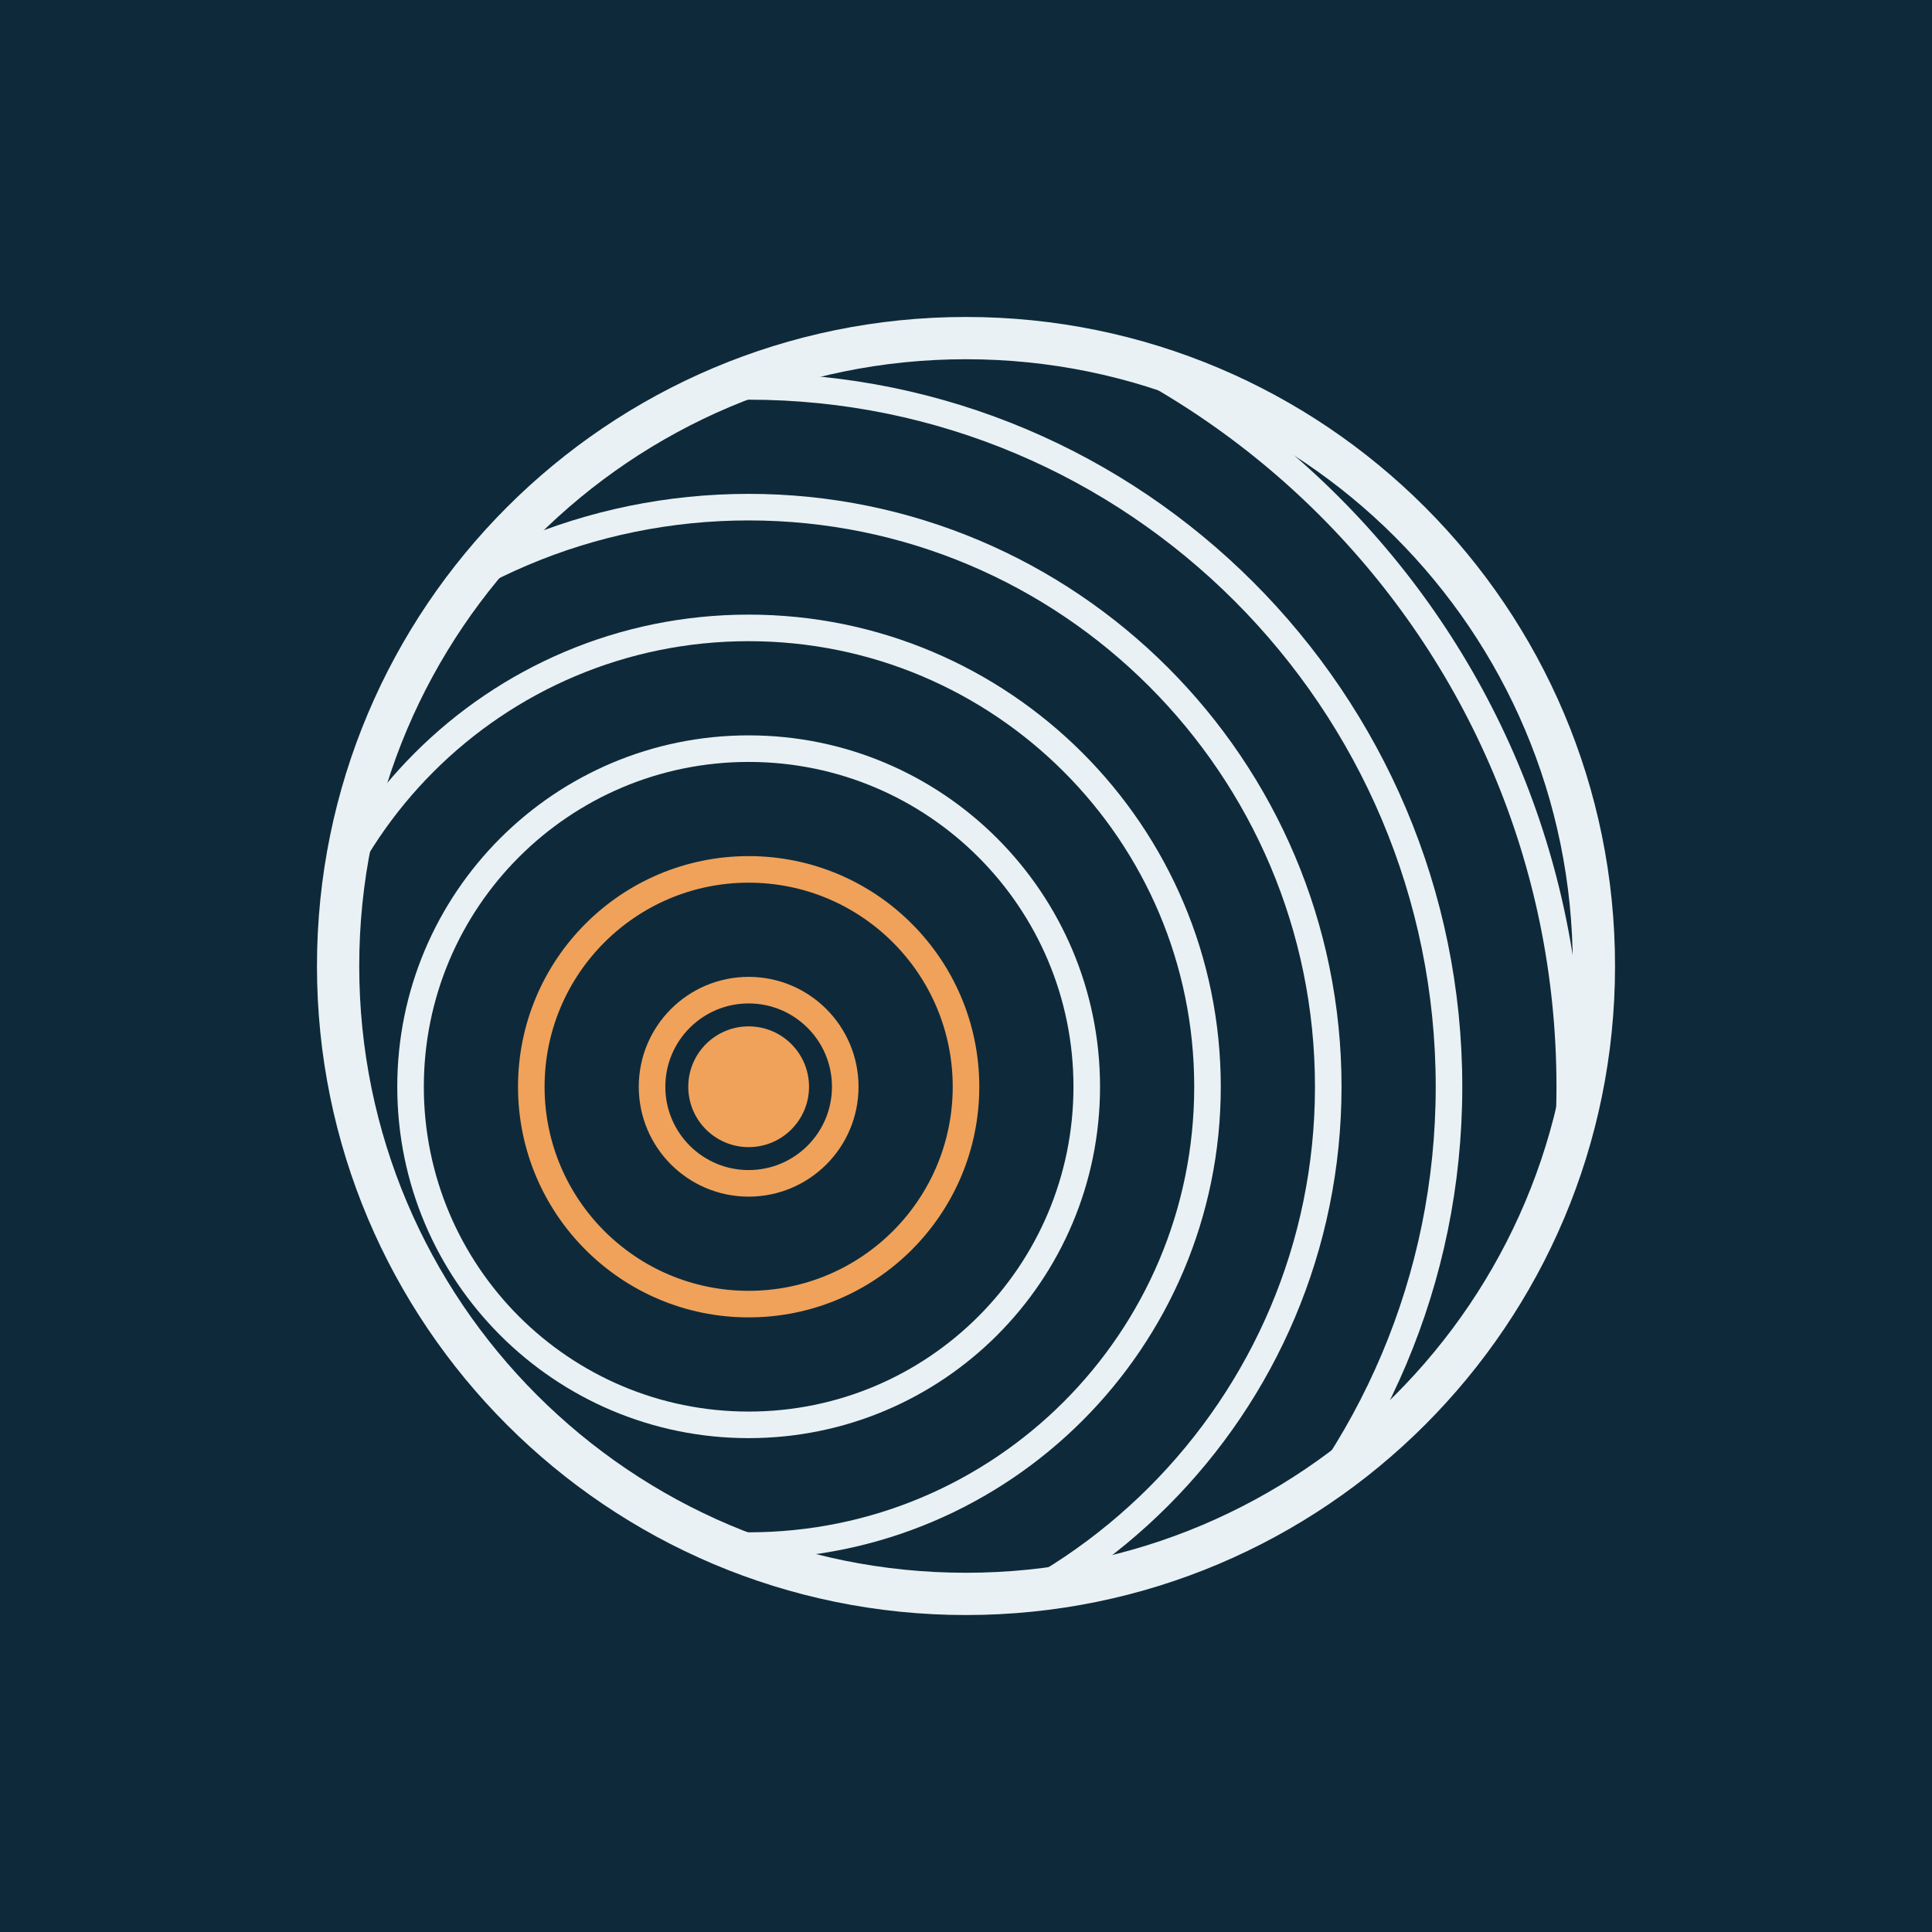
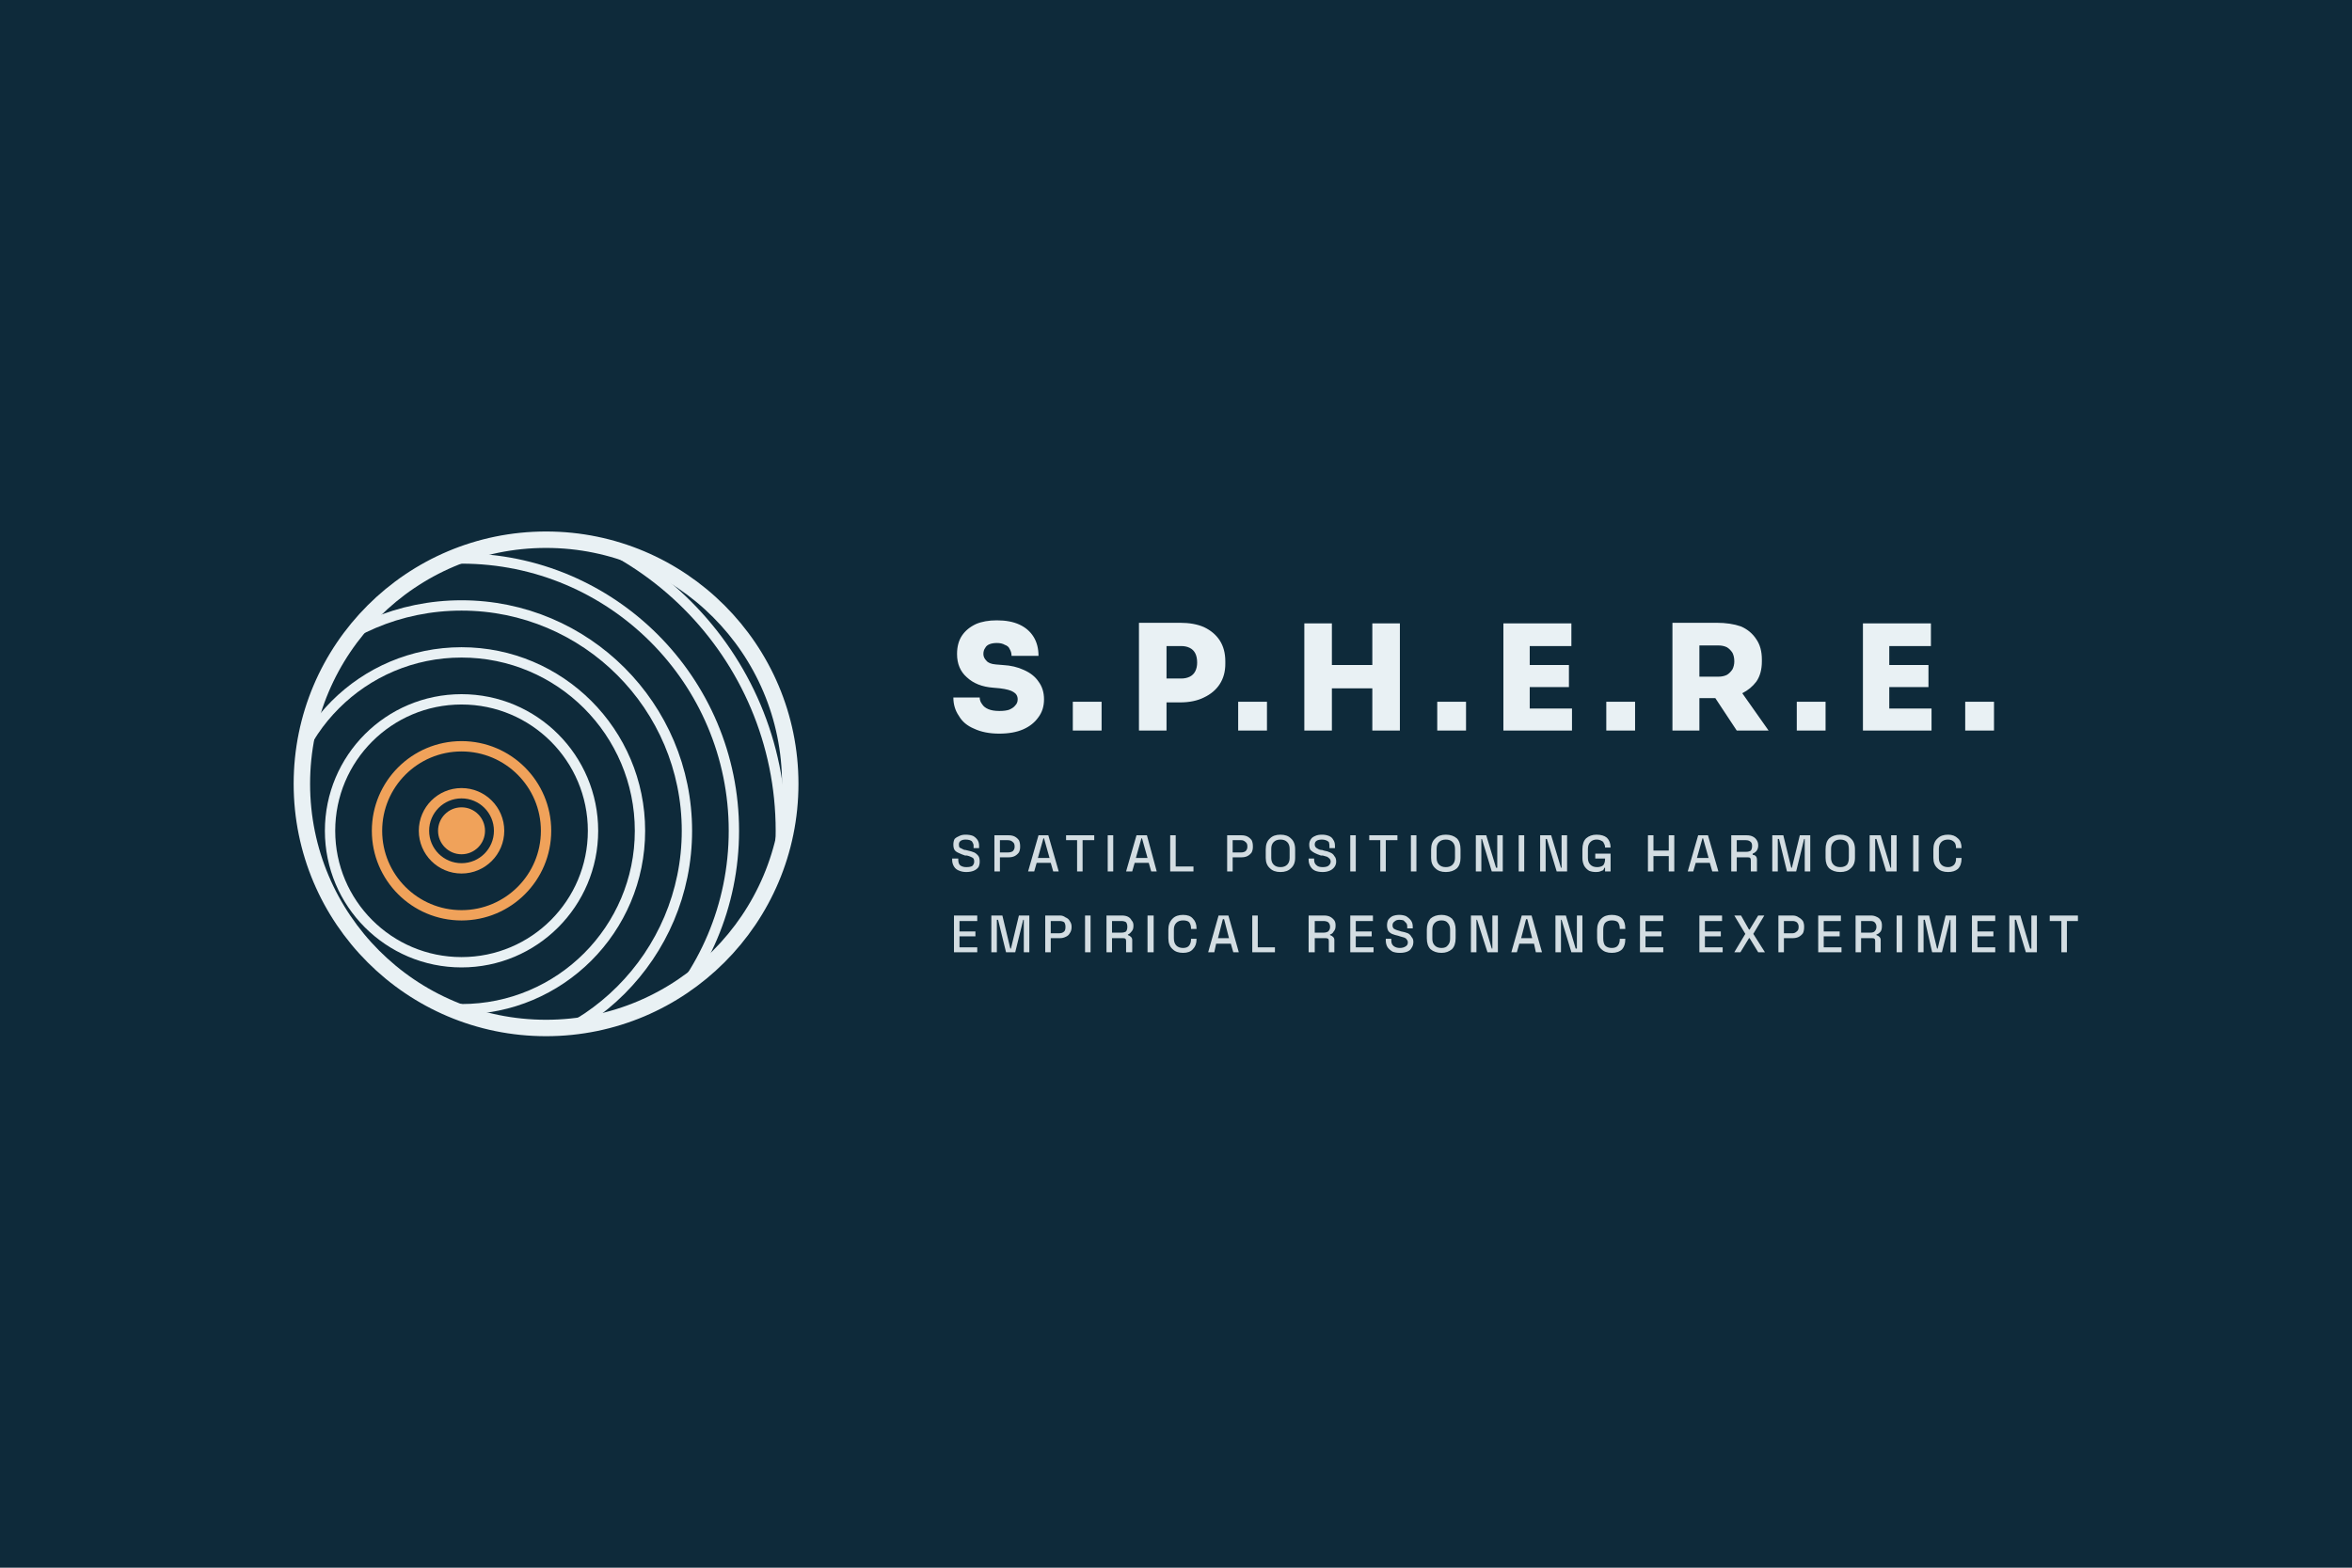
- <svg xmlns="http://www.w3.org/2000/svg" viewBox="-20 -20 160 160" width="320" height="320" role="img">
-   <style>svg{--bg:#0e2a3a;--fg:#e9f1f4;--ac:#f0a25a}.bg{fill:#0e2a3a}.ic{fill:none;stroke:#e9f1f4;stroke-width:3;stroke-linecap:round;stroke-linejoin:round;color:#e9f1f4}.a{stroke:#f0a25a}.af{fill:#f0a25a;stroke:none}.nf{fill:#e9f1f4;stroke:none}.hb{fill:#0e2a3a;stroke:none}</style>
-   <rect class="bg" x="-20" y="-20" width="160" height="160" />
-   <g id="mark" class="ic">
-     <clipPath id="p8_cu7">
-       <circle cx="60" cy="60" r="52" />
-     </clipPath>
-     <g clip-path="url(#p8_cu7)">
-       <circle class="a" cx="42" cy="70" r="8" stroke-width="2.2" />
-       <circle class="a" cx="42" cy="70" r="18" stroke-width="2.2" />
-       <circle class="" cx="42" cy="70" r="28" stroke-width="2.2" />
-       <circle class="" cx="42" cy="70" r="38" stroke-width="2.2" />
-       <circle class="" cx="42" cy="70" r="48" stroke-width="2.2" />
-       <circle class="" cx="42" cy="70" r="58" stroke-width="2.2" />
-       <circle class="" cx="42" cy="70" r="68" stroke-width="2.2" />
-       <circle class="" cx="42" cy="70" r="78" stroke-width="2.2" />
-       <circle class="" cx="42" cy="70" r="88" stroke-width="2.2" />
+ <svg xmlns="http://www.w3.org/2000/svg" viewBox="0 0 480 320" width="480" height="320" role="img">
+   <style>svg{--bg:#0e2a3a;--fg:#e9f1f4;--ac:#f0a25a}.bg{fill:#0e2a3a}.ic{fill:none;stroke:#e9f1f4;stroke-width:3;stroke-linecap:round;stroke-linejoin:round;color:#e9f1f4}.a{stroke:#f0a25a}.af{fill:#f0a25a;stroke:none}.nf{fill:#e9f1f4;stroke:none}.hb{fill:#0e2a3a;stroke:none}.wm{fill:#e9f1f4}.tg{fill:#e9f1f4;fill-opacity:.9}.sig{fill:none;stroke:#f0a25a;stroke-width:2;stroke-linecap:round}</style>
+   <rect class="bg" width="480" height="320" />
+   <g transform="translate(53.94 102.50) scale(1.25)">
+     <g id="mark" class="ic" transform="translate(0 0) scale(0.76667)">
+       <clipPath id="p8_cu7">
+         <circle cx="60" cy="60" r="52" />
+       </clipPath>
+       <g clip-path="url(#p8_cu7)">
+         <circle class="a" cx="42" cy="70" r="8" stroke-width="2.2" />
+         <circle class="a" cx="42" cy="70" r="18" stroke-width="2.2" />
+         <circle class="" cx="42" cy="70" r="28" stroke-width="2.2" />
+         <circle class="" cx="42" cy="70" r="38" stroke-width="2.2" />
+         <circle class="" cx="42" cy="70" r="48" stroke-width="2.2" />
+         <circle class="" cx="42" cy="70" r="58" stroke-width="2.2" />
+         <circle class="" cx="42" cy="70" r="68" stroke-width="2.2" />
+         <circle class="" cx="42" cy="70" r="78" stroke-width="2.2" />
+         <circle class="" cx="42" cy="70" r="88" stroke-width="2.2" />
+       </g>
+       <circle cx="60" cy="60" r="52" stroke-width="3.5" />
+       <circle class="af" cx="42" cy="70" r="5" />
    </g>
-     <circle cx="60" cy="60" r="52" stroke-width="3.5" />
-     <circle class="af" cx="42" cy="70" r="5" />
+     <g id="type">
+       <path class="wm" d="M120 37.8Q117.6 37.8 115.9 37Q114.2 36.3 113.4 34.9Q112.5 33.6 112.5 31.9H116.8Q116.8 32.5 117.2 33Q117.5 33.5 118.2 33.8Q118.9 34.1 120 34.1Q121 34.1 121.6 33.9Q122.3 33.6 122.6 33.2Q123 32.8 123 32.2Q123 31.4 122.3 31Q121.7 30.6 120.1 30.4L119 30.3Q116.3 30.1 114.7 28.6Q113.1 27.2 113.1 24.8Q113.1 23 113.9 21.8Q114.7 20.6 116.2 19.9Q117.6 19.3 119.6 19.3Q121.8 19.3 123.3 20Q124.8 20.7 125.6 22Q126.4 23.3 126.4 25.1H122Q122 24.5 121.7 24Q121.5 23.5 120.9 23.3Q120.4 23 119.6 23Q118.9 23 118.4 23.2Q117.9 23.4 117.7 23.8Q117.4 24.2 117.4 24.8Q117.4 25.4 117.9 25.9Q118.3 26.4 119.4 26.5L120.6 26.6Q122.5 26.7 124 27.4Q125.6 28.1 126.4 29.3Q127.3 30.5 127.3 32.2Q127.3 33.9 126.4 35.1Q125.5 36.4 123.9 37.1Q122.3 37.8 120 37.8ZM132 37.3V32.6H136.7V37.3ZM142.8 37.3V19.7H149.5Q151.8 19.7 153.4 20.4Q155.1 21.2 156 22.6Q156.9 24 156.9 26V26.4Q156.9 28.3 156 29.7Q155.1 31.1 153.4 31.9Q151.8 32.7 149.5 32.7H147.3V37.3ZM147.3 23.5V28.8H149.7Q150.5 28.8 151.1 28.5Q151.7 28.2 152 27.6Q152.3 27 152.3 26.2Q152.3 25.3 152 24.7Q151.7 24.1 151.1 23.8Q150.5 23.5 149.7 23.5ZM159 37.3V32.6H163.7V37.3ZM180.9 37.3V30.4H174.3V37.3H169.8V19.8H174.3V26.6H180.9V19.8H185.4V37.3ZM191.5 37.3V32.6H196.2V37.3ZM202.3 37.3V19.8H213.4V23.5H206.6V26.6H213V30.2H206.6V33.7H213.5V37.3ZM219.1 37.3V32.6H223.8V37.3ZM229.9 37.3V19.7H237.1Q239.4 19.7 241.1 20.3Q242.7 21 243.6 22.4Q244.5 23.7 244.5 25.7V26Q244.5 28 243.6 29.3Q242.7 30.5 241.3 31.2L245.6 37.3H240.4L236.9 32H234.3V37.3ZM234.3 23.4V28.5H237.4Q238.2 28.5 238.8 28.2Q239.3 27.9 239.7 27.3Q240 26.7 240 26Q240 25.2 239.7 24.6Q239.3 24 238.8 23.7Q238.2 23.4 237.4 23.4ZM250.2 37.3V32.6H254.9V37.3ZM261 37.3V19.8H272.1V23.5H265.3V26.6H271.7V30.2H265.3V33.7H272.2V37.3ZM277.7 37.3V32.6H282.4V37.3Z" />
+       <path class="tg" d="M114.6 60.4Q114 60.4 113.5 60.2Q112.9 60 112.6 59.5Q112.3 59 112.3 58.4V58.2H113.3V58.4Q113.3 59 113.6 59.3Q114 59.6 114.6 59.6Q115.3 59.6 115.6 59.4Q115.9 59.1 115.9 58.7Q115.9 58.4 115.8 58.2Q115.6 58 115.3 57.9Q115.1 57.8 114.7 57.7L114.4 57.7Q113.8 57.5 113.4 57.3Q112.9 57.1 112.7 56.8Q112.5 56.5 112.5 55.9Q112.5 55.4 112.7 55Q113 54.7 113.5 54.5Q113.9 54.3 114.5 54.3Q115.2 54.3 115.7 54.5Q116.1 54.7 116.4 55.1Q116.7 55.5 116.7 56.1V56.5H115.8V56.1Q115.8 55.8 115.6 55.5Q115.5 55.3 115.2 55.2Q114.9 55.1 114.5 55.1Q114 55.1 113.7 55.3Q113.4 55.5 113.4 55.9Q113.4 56.2 113.5 56.4Q113.7 56.5 113.9 56.6Q114.2 56.8 114.5 56.8L114.9 56.9Q115.4 57 115.9 57.2Q116.3 57.4 116.6 57.8Q116.8 58.1 116.8 58.7Q116.8 59.2 116.6 59.6Q116.3 60 115.8 60.2Q115.3 60.4 114.6 60.4ZM119.2 60.3V54.4H121.5Q122.1 54.4 122.5 54.6Q122.9 54.8 123.2 55.2Q123.4 55.6 123.4 56.2V56.3Q123.4 56.8 123.2 57.2Q122.9 57.6 122.5 57.8Q122.1 58 121.5 58H120.1V60.3ZM120.1 57.2H121.4Q121.9 57.2 122.2 57Q122.5 56.7 122.5 56.3V56.2Q122.5 55.7 122.2 55.5Q121.9 55.2 121.4 55.2H120.1ZM124.7 60.3 126.4 54.4H128L129.7 60.3H128.8L128.4 58.9H126.1L125.7 60.3ZM126.3 58.1H128.2L127.3 54.9H127.2ZM132.7 60.3V55.2H130.9V54.4H135.5V55.2H133.6V60.3ZM137.7 60.3V54.4H138.6V60.3ZM140.7 60.3 142.4 54.4H144.1L145.7 60.3H144.8L144.4 58.9H142.1L141.7 60.3ZM142.3 58.1H144.2L143.3 54.9H143.2ZM147.9 60.3V54.4H148.8V59.5H151.7V60.3ZM157.2 60.3V54.4H159.5Q160.1 54.4 160.5 54.6Q160.9 54.8 161.2 55.2Q161.4 55.6 161.4 56.2V56.3Q161.4 56.8 161.2 57.2Q160.9 57.6 160.5 57.8Q160.1 58 159.5 58H158.1V60.3ZM158.1 57.2H159.5Q159.9 57.2 160.2 57Q160.5 56.7 160.5 56.3V56.2Q160.5 55.7 160.2 55.5Q159.9 55.2 159.5 55.2H158.1ZM165.9 60.4Q164.8 60.4 164.2 59.8Q163.5 59.2 163.5 58.1V56.7Q163.5 55.5 164.2 54.9Q164.8 54.3 165.9 54.3Q167 54.3 167.6 54.9Q168.3 55.5 168.3 56.7V58.1Q168.3 59.2 167.6 59.8Q167 60.4 165.9 60.4ZM165.9 59.6Q166.6 59.6 167 59.2Q167.4 58.8 167.4 58.1V56.6Q167.4 55.9 167 55.5Q166.6 55.1 165.9 55.1Q165.2 55.1 164.8 55.5Q164.4 55.9 164.4 56.6V58.1Q164.4 58.8 164.8 59.2Q165.2 59.6 165.9 59.6ZM172.8 60.4Q172.1 60.4 171.6 60.2Q171.1 60 170.8 59.5Q170.5 59 170.5 58.4V58.2H171.4V58.4Q171.4 59 171.8 59.3Q172.1 59.6 172.8 59.6Q173.4 59.6 173.7 59.4Q174.1 59.1 174.1 58.7Q174.1 58.4 173.9 58.2Q173.7 58 173.5 57.9Q173.2 57.8 172.8 57.7L172.5 57.7Q171.9 57.5 171.5 57.3Q171.1 57.1 170.8 56.8Q170.6 56.5 170.6 55.9Q170.6 55.4 170.9 55Q171.1 54.7 171.6 54.5Q172 54.3 172.7 54.3Q173.3 54.3 173.8 54.5Q174.3 54.7 174.5 55.1Q174.8 55.5 174.8 56.1V56.5H173.9V56.1Q173.9 55.8 173.8 55.5Q173.6 55.3 173.3 55.2Q173 55.1 172.7 55.1Q172.1 55.1 171.8 55.3Q171.5 55.5 171.5 55.9Q171.5 56.2 171.7 56.4Q171.8 56.5 172 56.6Q172.3 56.8 172.7 56.8L173 56.9Q173.6 57 174 57.2Q174.5 57.4 174.7 57.8Q175 58.1 175 58.7Q175 59.2 174.7 59.6Q174.4 60 173.9 60.2Q173.4 60.4 172.8 60.4ZM177.3 60.3V54.4H178.2V60.3ZM182.2 60.3V55.2H180.4V54.4H185V55.2H183.1V60.3ZM187.2 60.3V54.4H188.1V60.3ZM192.9 60.4Q191.8 60.4 191.2 59.8Q190.5 59.2 190.5 58.1V56.7Q190.5 55.5 191.2 54.9Q191.8 54.3 192.9 54.3Q194 54.3 194.7 54.9Q195.3 55.5 195.3 56.7V58.1Q195.3 59.2 194.7 59.8Q194 60.4 192.9 60.4ZM192.9 59.6Q193.6 59.6 194 59.2Q194.4 58.8 194.4 58.1V56.6Q194.4 55.9 194 55.5Q193.6 55.1 192.9 55.1Q192.2 55.1 191.8 55.5Q191.4 55.9 191.4 56.6V58.1Q191.4 58.8 191.8 59.2Q192.2 59.6 192.9 59.6ZM197.8 60.3V54.4H199.5L201.1 59.7H201.3V54.4H202.2V60.3H200.4L198.8 55H198.7V60.3ZM204.8 60.3V54.4H205.7V60.3ZM208.3 60.3V54.4H210.1L211.7 59.7H211.8V54.4H212.7V60.3H211L209.4 55H209.2V60.3ZM217.4 60.4Q216.8 60.4 216.3 60.2Q215.8 59.9 215.5 59.4Q215.2 58.8 215.2 58.1V56.7Q215.2 55.5 215.8 54.9Q216.5 54.3 217.5 54.3Q218.6 54.3 219.2 54.8Q219.8 55.4 219.8 56.4V56.4H218.9V56.4Q218.9 56 218.7 55.7Q218.6 55.4 218.3 55.3Q218 55.1 217.5 55.1Q216.9 55.1 216.5 55.5Q216.1 55.9 216.1 56.6V58.1Q216.1 58.8 216.5 59.2Q216.9 59.6 217.6 59.6Q218.2 59.6 218.6 59.3Q218.9 58.9 218.9 58.3V58.2H217.3V57.4H219.8V60.3H218.9V59.7H218.8Q218.7 59.9 218.6 60.1Q218.4 60.2 218.1 60.3Q217.9 60.4 217.4 60.4ZM225.9 60.3V54.4H226.8V56.9H229.3V54.4H230.2V60.3H229.3V57.8H226.8V60.3ZM232.4 60.3 234.1 54.4H235.7L237.4 60.3H236.4L236 58.9H233.7L233.3 60.3ZM233.9 58.1H235.8L234.9 54.9H234.8ZM239.5 60.3V54.4H242Q242.6 54.4 243 54.6Q243.4 54.8 243.6 55.1Q243.9 55.5 243.9 56V56.1Q243.9 56.6 243.6 57Q243.3 57.3 243 57.4V57.6Q243.3 57.6 243.5 57.8Q243.7 58 243.7 58.4V60.3H242.7V58.5Q242.7 58.3 242.6 58.1Q242.5 58 242.2 58H240.4V60.3ZM240.4 57.1H241.9Q242.4 57.1 242.7 56.9Q242.9 56.6 242.9 56.2V56.1Q242.9 55.7 242.7 55.5Q242.4 55.2 241.9 55.2H240.4ZM246.2 60.3V54.4H248L249.3 59.7H249.4L250.7 54.4H252.4V60.3H251.5V55H251.4L250.1 60.3H248.6L247.3 55H247.1V60.3ZM257.3 60.4Q256.2 60.4 255.5 59.8Q254.9 59.2 254.9 58.1V56.7Q254.9 55.5 255.5 54.9Q256.2 54.3 257.3 54.3Q258.4 54.3 259 54.9Q259.7 55.5 259.7 56.7V58.1Q259.7 59.2 259 59.8Q258.4 60.4 257.3 60.4ZM257.3 59.6Q258 59.6 258.4 59.2Q258.7 58.8 258.7 58.1V56.6Q258.7 55.9 258.4 55.5Q258 55.1 257.3 55.1Q256.6 55.1 256.2 55.5Q255.8 55.9 255.8 56.6V58.1Q255.8 58.8 256.2 59.2Q256.6 59.6 257.3 59.6ZM262.1 60.3V54.4H263.9L265.5 59.7H265.6V54.4H266.5V60.3H264.8L263.2 55H263V60.3ZM269.2 60.3V54.4H270.1V60.3ZM274.9 60.4Q273.8 60.4 273.2 59.8Q272.5 59.2 272.5 58.1V56.7Q272.5 55.5 273.2 54.9Q273.8 54.3 274.9 54.3Q275.9 54.3 276.5 54.9Q277.1 55.4 277.1 56.5V56.5H276.2V56.5Q276.2 55.8 275.9 55.5Q275.5 55.1 274.9 55.1Q274.2 55.1 273.8 55.5Q273.4 55.9 273.4 56.6V58.1Q273.4 58.8 273.8 59.2Q274.2 59.6 274.9 59.6Q275.5 59.6 275.9 59.2Q276.2 58.8 276.2 58.3V58.1H277.1V58.2Q277.1 59.3 276.5 59.9Q275.9 60.4 274.9 60.4ZM112.6 73.5V67.5H116.4V68.4H113.5V70.1H116.1V70.9H113.5V72.7H116.4V73.5ZM118.7 73.5V67.5H120.5L121.8 72.9H121.9L123.2 67.5H124.9V73.5H124V68.2H123.9L122.6 73.5H121.1L119.8 68.2H119.6V73.5ZM127.5 73.5V67.5H129.9Q130.4 67.5 130.8 67.8Q131.3 68 131.5 68.4Q131.8 68.8 131.8 69.3V69.4Q131.8 70 131.5 70.4Q131.3 70.8 130.8 71Q130.4 71.2 129.9 71.2H128.4V73.5ZM128.4 70.4H129.8Q130.3 70.4 130.6 70.1Q130.8 69.9 130.8 69.4V69.3Q130.8 68.9 130.6 68.6Q130.3 68.4 129.8 68.4H128.4ZM134 73.5V67.5H134.9V73.5ZM137.5 73.5V67.5H140Q140.6 67.5 141 67.7Q141.4 67.9 141.6 68.3Q141.9 68.6 141.9 69.1V69.2Q141.9 69.8 141.6 70.1Q141.3 70.5 141 70.6V70.7Q141.3 70.8 141.5 71Q141.7 71.2 141.7 71.5V73.5H140.7V71.7Q140.7 71.4 140.6 71.3Q140.5 71.2 140.2 71.2H138.4V73.5ZM138.4 70.3H139.9Q140.4 70.3 140.7 70.1Q140.9 69.8 140.9 69.4V69.3Q140.9 68.9 140.7 68.6Q140.4 68.4 139.9 68.4H138.4ZM144.2 73.5V67.5H145.2V73.5ZM150 73.6Q148.9 73.6 148.3 73Q147.6 72.4 147.6 71.2V69.8Q147.6 68.7 148.3 68Q148.9 67.4 150 67.4Q151.1 67.4 151.6 68Q152.2 68.6 152.2 69.6V69.7H151.3V69.6Q151.3 69 151 68.6Q150.7 68.3 150 68.3Q149.3 68.3 148.9 68.7Q148.5 69.1 148.5 69.8V71.2Q148.5 72 148.9 72.4Q149.3 72.8 150 72.8Q150.7 72.8 151 72.4Q151.3 72 151.3 71.4V71.3H152.2V71.4Q152.2 72.4 151.6 73Q151.1 73.6 150 73.6ZM154.1 73.5 155.8 67.5H157.4L159.1 73.5H158.2L157.8 72.1H155.4L155.1 73.5ZM155.7 71.2H157.5L156.7 68.1H156.5ZM161.3 73.5V67.5H162.2V72.7H165V73.5ZM170.5 73.5V67.5H173Q173.6 67.5 174 67.7Q174.4 67.9 174.7 68.3Q174.9 68.6 174.9 69.1V69.2Q174.9 69.8 174.6 70.1Q174.4 70.5 174 70.6V70.7Q174.3 70.8 174.5 71Q174.7 71.2 174.7 71.5V73.5H173.8V71.7Q173.8 71.4 173.7 71.3Q173.5 71.2 173.3 71.2H171.5V73.5ZM171.5 70.3H172.9Q173.4 70.3 173.7 70.1Q174 69.8 174 69.4V69.3Q174 68.9 173.7 68.6Q173.4 68.4 172.9 68.4H171.5ZM177.3 73.5V67.5H181V68.4H178.2V70.1H180.8V70.9H178.2V72.7H181.1V73.5ZM185.4 73.6Q184.7 73.6 184.2 73.4Q183.7 73.1 183.4 72.7Q183.1 72.2 183.1 71.6V71.3H184V71.6Q184 72.2 184.4 72.5Q184.8 72.8 185.4 72.8Q186 72.8 186.4 72.5Q186.7 72.3 186.7 71.9Q186.7 71.6 186.5 71.4Q186.4 71.2 186.1 71.1Q185.8 71 185.4 70.9L185.1 70.8Q184.6 70.7 184.1 70.5Q183.7 70.3 183.5 70Q183.3 69.6 183.3 69.1Q183.3 68.6 183.5 68.2Q183.8 67.8 184.2 67.6Q184.7 67.4 185.3 67.4Q185.9 67.4 186.4 67.6Q186.9 67.9 187.2 68.3Q187.5 68.7 187.5 69.3V69.6H186.6V69.3Q186.6 68.9 186.4 68.7Q186.2 68.5 186 68.3Q185.7 68.2 185.3 68.2Q184.8 68.2 184.5 68.5Q184.2 68.7 184.2 69.1Q184.2 69.4 184.3 69.5Q184.4 69.7 184.7 69.8Q184.9 69.9 185.3 70L185.6 70.1Q186.2 70.2 186.7 70.4Q187.1 70.6 187.3 71Q187.6 71.3 187.6 71.8Q187.6 72.4 187.3 72.8Q187.1 73.2 186.6 73.4Q186.1 73.6 185.4 73.6ZM192.2 73.6Q191.1 73.6 190.4 73Q189.8 72.4 189.8 71.2V69.8Q189.8 68.7 190.4 68Q191.1 67.4 192.2 67.4Q193.2 67.4 193.9 68Q194.5 68.7 194.5 69.8V71.2Q194.5 72.4 193.9 73Q193.2 73.6 192.2 73.6ZM192.2 72.8Q192.9 72.8 193.2 72.4Q193.6 72 193.6 71.3V69.8Q193.6 69.1 193.2 68.7Q192.9 68.3 192.2 68.3Q191.5 68.3 191.1 68.7Q190.7 69.1 190.7 69.8V71.3Q190.7 72 191.1 72.4Q191.5 72.8 192.2 72.8ZM197 73.5V67.5H198.8L200.4 72.9H200.5V67.5H201.4V73.5H199.7L198 68.2H197.9V73.5ZM203.6 73.5 205.3 67.5H206.9L208.6 73.5H207.6L207.3 72.1H204.9L204.5 73.5ZM205.2 71.2H207L206.2 68.1H206ZM210.8 73.5V67.5H212.5L214.1 72.9H214.3V67.5H215.2V73.5H213.4L211.8 68.2H211.7V73.5ZM220 73.6Q218.9 73.6 218.3 73Q217.6 72.4 217.6 71.2V69.8Q217.6 68.7 218.3 68Q218.9 67.4 220 67.4Q221.1 67.4 221.7 68Q222.2 68.6 222.2 69.6V69.7H221.3V69.6Q221.3 69 221 68.6Q220.7 68.3 220 68.3Q219.3 68.3 218.9 68.7Q218.6 69.1 218.6 69.8V71.2Q218.6 72 218.9 72.4Q219.3 72.8 220 72.8Q220.7 72.8 221 72.4Q221.3 72 221.3 71.4V71.3H222.2V71.4Q222.2 72.4 221.7 73Q221.1 73.6 220 73.6ZM224.6 73.5V67.5H228.4V68.4H225.5V70.1H228.1V70.9H225.5V72.7H228.4V73.5ZM234.3 73.5V67.5H238V68.4H235.2V70.1H237.8V70.9H235.2V72.7H238.1V73.5ZM240 73.5 241.8 70.5 240 67.5H241.1L242.4 69.8H242.5L243.9 67.5H244.9L243.1 70.5L245 73.5H243.9L242.5 71.2H242.4L241 73.5ZM247.2 73.5V67.5H249.5Q250.1 67.5 250.5 67.8Q250.9 68 251.2 68.4Q251.4 68.8 251.4 69.3V69.4Q251.4 70 251.2 70.4Q250.9 70.8 250.5 71Q250.1 71.2 249.5 71.2H248.1V73.5ZM248.1 70.4H249.5Q249.9 70.4 250.2 70.1Q250.5 69.9 250.5 69.4V69.3Q250.5 68.9 250.2 68.6Q249.9 68.4 249.5 68.4H248.1ZM253.7 73.5V67.5H257.4V68.4H254.6V70.1H257.2V70.9H254.6V72.7H257.5V73.5ZM259.8 73.5V67.5H262.3Q262.8 67.5 263.2 67.7Q263.7 67.9 263.9 68.3Q264.1 68.6 264.1 69.1V69.2Q264.1 69.8 263.9 70.1Q263.6 70.5 263.2 70.6V70.7Q263.5 70.8 263.7 71Q263.9 71.2 263.9 71.5V73.5H263V71.7Q263 71.4 262.9 71.3Q262.8 71.2 262.5 71.2H260.7V73.5ZM260.7 70.3H262.2Q262.7 70.3 262.9 70.1Q263.2 69.8 263.2 69.4V69.3Q263.2 68.9 262.9 68.6Q262.7 68.4 262.2 68.4H260.7ZM266.5 73.5V67.5H267.4V73.5ZM270 73.5V67.5H271.8L273.1 72.9H273.2L274.5 67.5H276.2V73.5H275.3V68.2H275.2L273.9 73.5H272.3L271.1 68.2H270.9V73.5ZM278.8 73.5V67.5H282.6V68.4H279.7V70.1H282.3V70.9H279.7V72.7H282.6V73.5ZM284.9 73.5V67.5H286.7L288.3 72.9H288.5V67.5H289.4V73.5H287.6L286 68.2H285.8V73.5ZM293.4 73.5V68.4H291.5V67.5H296.1V68.4H294.3V73.5Z" />
+     </g>
  </g>
</svg>
